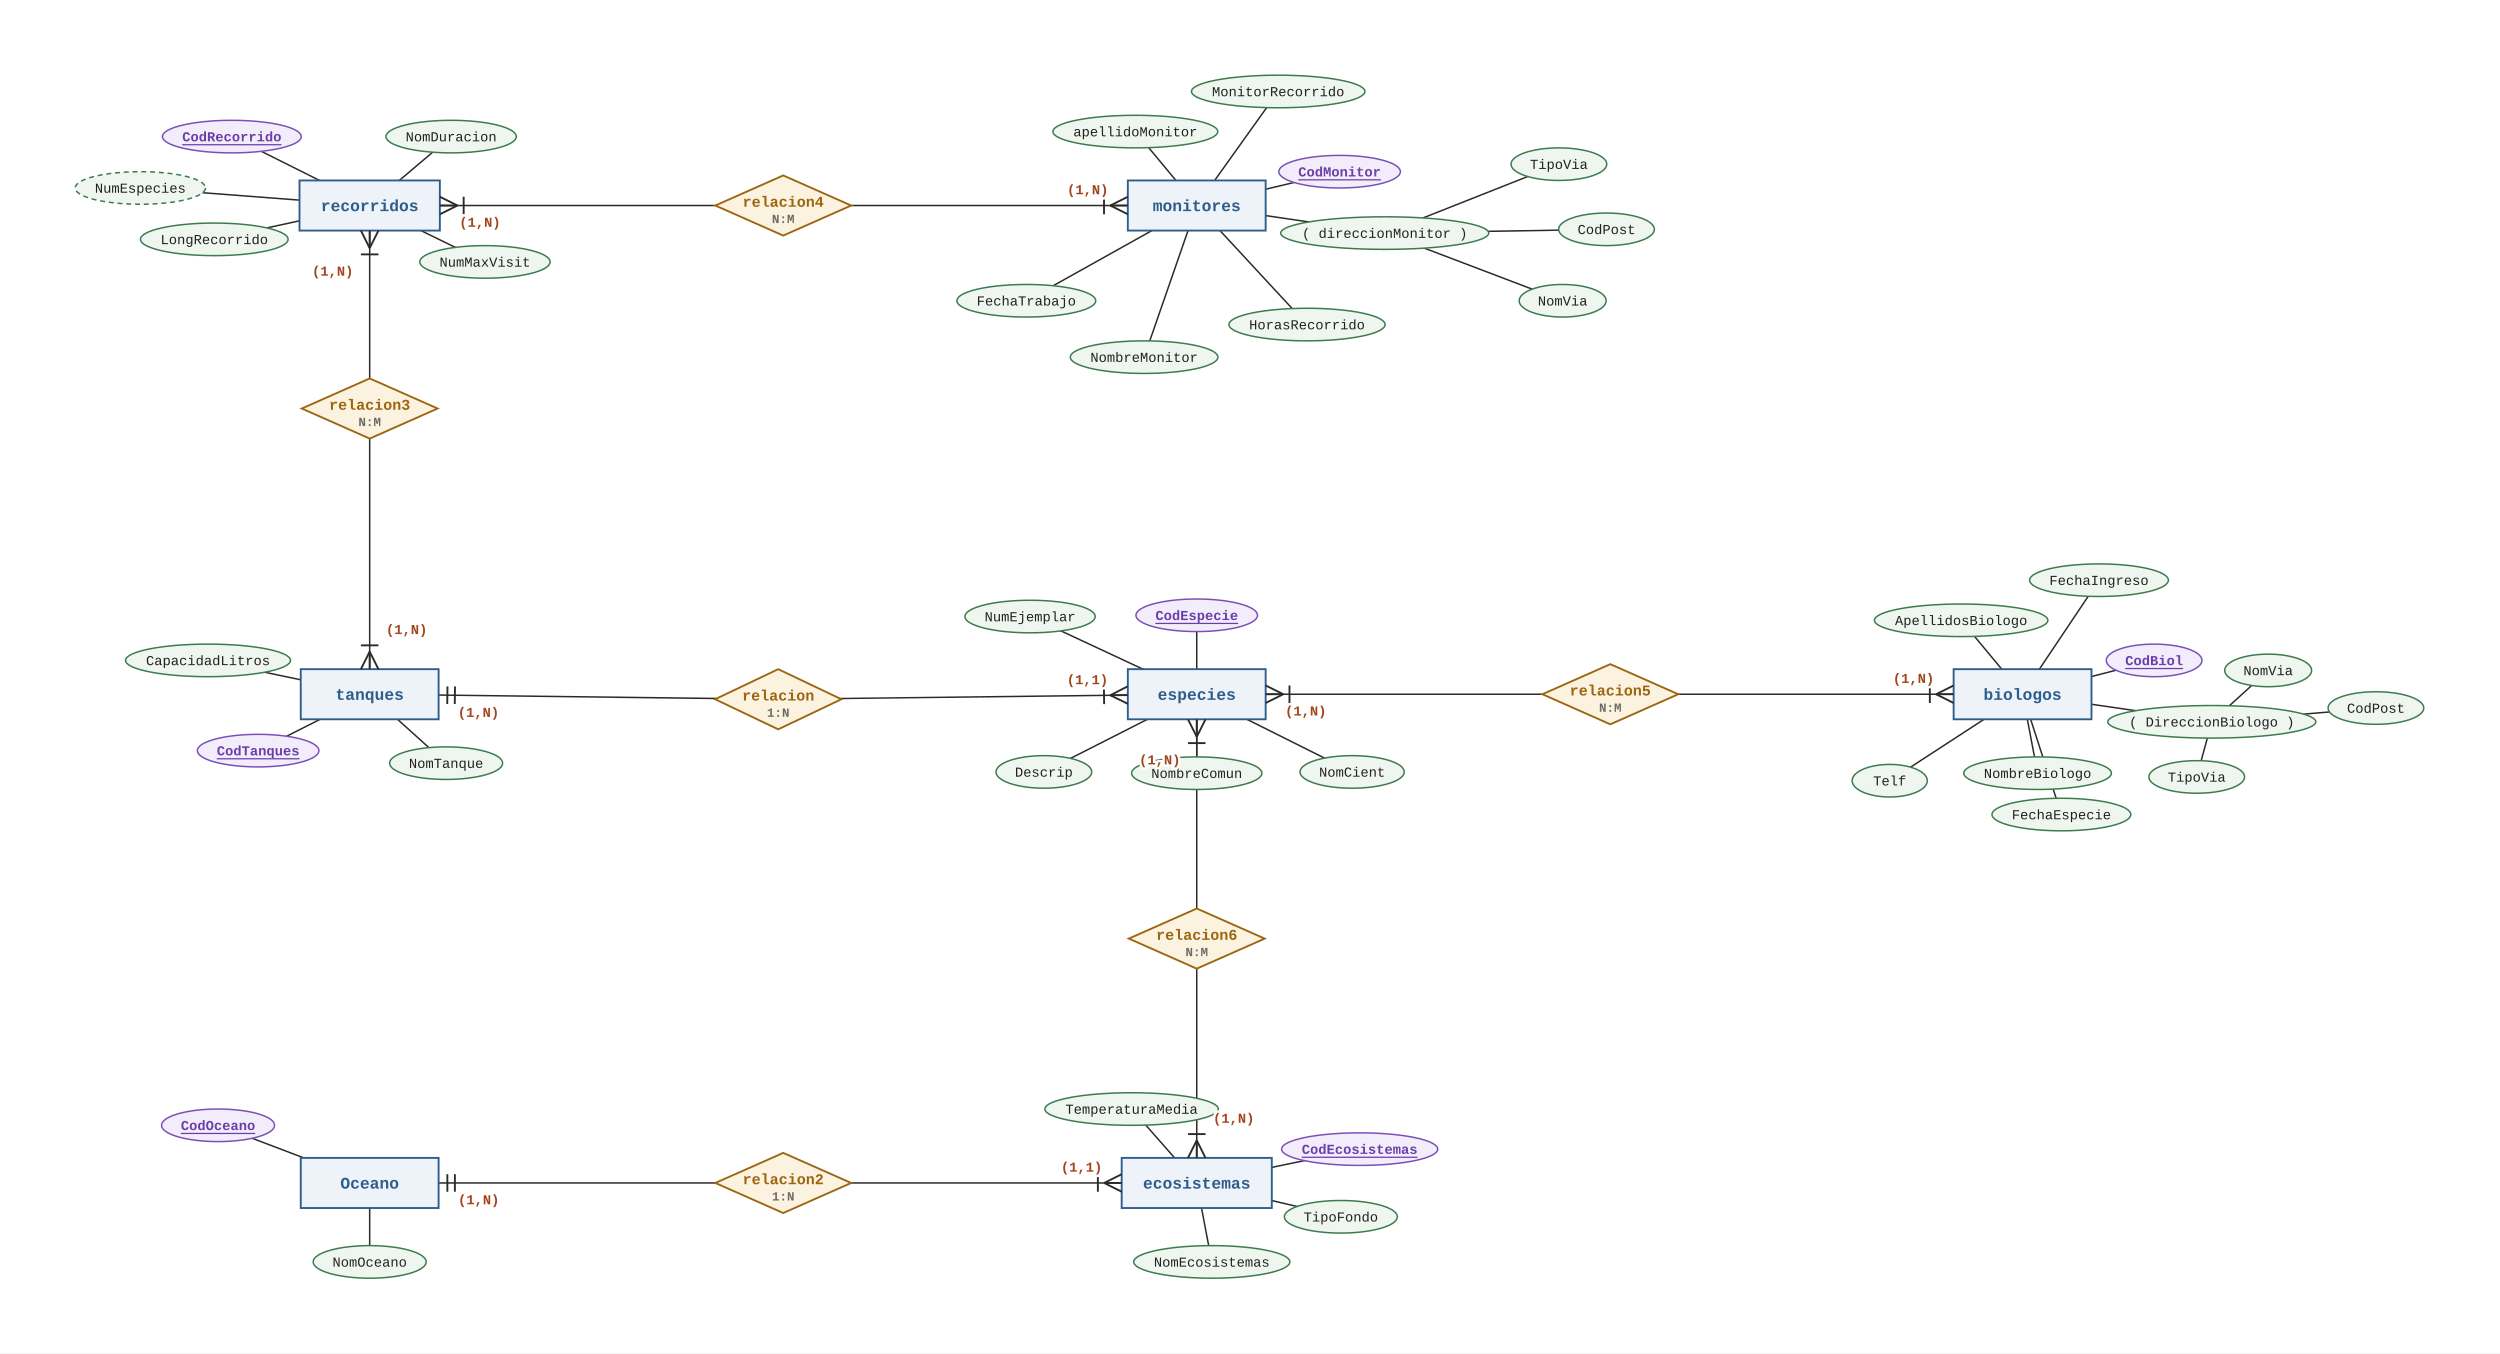
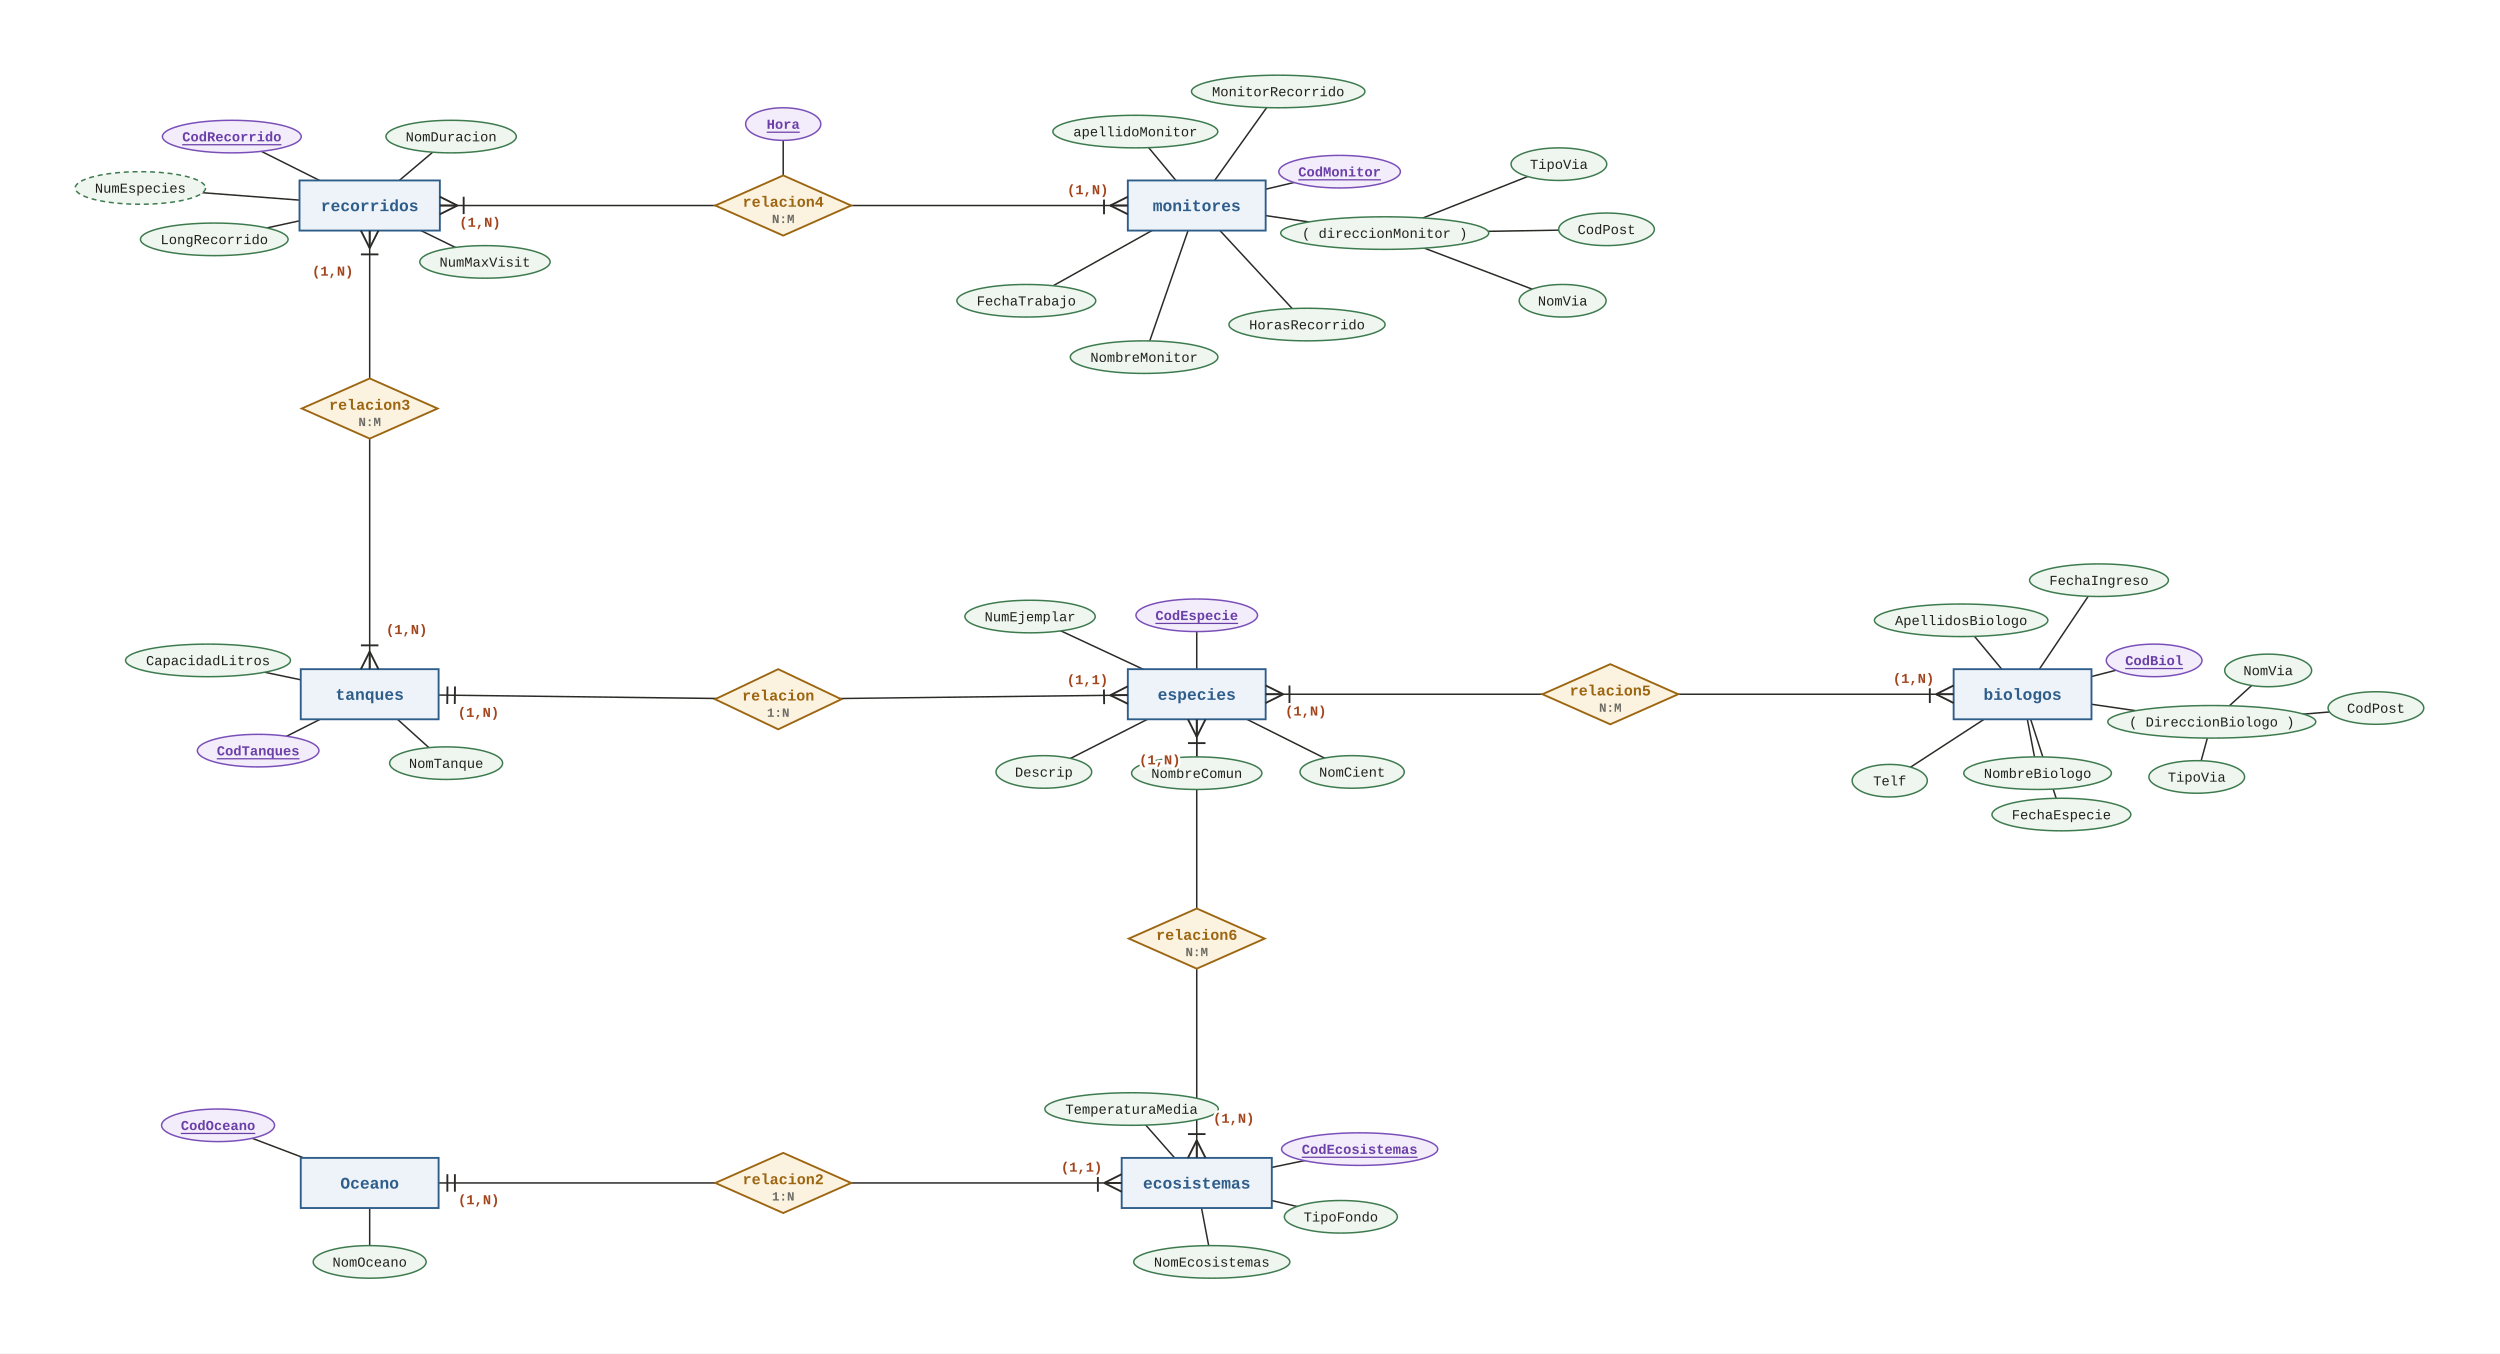
<svg xmlns="http://www.w3.org/2000/svg" viewBox="1983 1460 1995 1080" width="1995" height="1080">
  <style>.ln{stroke:#2B2A27;stroke-width:1.2}.mk{stroke:#2B2A27;stroke-width:1.5;fill:none}.mo{fill:#FFFFFF;stroke:#2B2A27;stroke-width:1.5}
.ent{fill:#EDF3F9;stroke:#2F5D8A;stroke-width:1.5}.dia{fill:#FBF2E0;stroke:#9C6510;stroke-width:1.5}.att{fill:#EEF6EF;stroke:#3D7A4E;stroke-width:1.2}.att.key{fill:#F3EDFB;stroke:#7A4FB8}.att.dr{stroke-dasharray:4 3}
.ent.in,.dia.in{fill:none}.dup{stroke:#C0362C;stroke-width:2.4}
.tx{fill:#22211F;font:11px Consolas,'JetBrains Mono','Courier New',monospace}.txk{fill:#6B3FA8;font-weight:600}.tb{font:600 13px Consolas,'JetBrains Mono','Courier New',monospace;fill:#2F5D8A}.tr{font:600 12px Consolas,'JetBrains Mono','Courier New',monospace;fill:#9C6510}.tt{font:600 10px Consolas,'JetBrains Mono','Courier New',monospace;fill:#6B6A64}
.ul{stroke:#6B3FA8;stroke-width:1}.ul.p{stroke-dasharray:3 2}.card{font:600 11px Consolas,'JetBrains Mono','Courier New',monospace;fill:#A2441C;paint-order:stroke;stroke:#FFFFFF;stroke-width:4px;stroke-linejoin:round}.cardq{fill:#6B6A64}
.tbox{fill:#FFFFFF;stroke:#A9B2C0;stroke-width:1}.thd{fill:#33557F}.thx{font:600 12.5px Consolas,'JetBrains Mono','Courier New',monospace;fill:#FFFFFF}.cx{font:11.5px Consolas,'JetBrains Mono','Courier New',monospace;fill:#22211F}.cpk{fill:#6B3FA8;font-weight:600}.cfk{fill:#A3304A}.cty{fill:#6B6A64;font-weight:400}.uq{font:600 9px Consolas,'JetBrains Mono','Courier New',monospace;fill:#2A7F8F}
.lk{stroke:#6B6A64;stroke-width:1.4;fill:none}.lk.dash{stroke-dasharray:6 4}.lkm{stroke:#6B6A64;stroke-width:1.5;fill:none}.lko{fill:#FFFFFF;stroke:#6B6A64;stroke-width:1.5}
.ipk{fill:#8E5FD0}.ifk{fill:#B4364E}.icol{fill:#2A7F8F}.inul{fill:none;stroke:#2A7F8F;stroke-width:1.3}
.rbox{fill:#FFFFFF;stroke:#22211F;stroke-width:1.1}.rnm{font:600 12.5px Consolas,'JetBrains Mono','Courier New',monospace;fill:#2F5D8A}.rcol{font:12px Consolas,'JetBrains Mono','Courier New',monospace;fill:#22211F}.rpk{font-weight:700;fill:#6B3FA8}.rfk{fill:#A3304A}.rul{stroke:#6B3FA8;stroke-width:1.1}
.rtag{font:600 9.5px Consolas,'JetBrains Mono','Courier New',monospace;fill:#6B6A64}.rarr{fill:none;stroke:#B4364E;stroke-width:1.1}.rhead{fill:#B4364E}
.ent.hd,.dia.hd{fill:none}.ktag{font:700 9px Consolas,'JetBrains Mono','Courier New',monospace;fill:#6B6A64}.rlab{fill:#FFFFFF;stroke:none;opacity:.92}.dia.assoc{stroke-dasharray:5 3}.ln.lid{stroke-width:2.2}.isal{fill:#9C6510}.skt{fill:#2F5D8A}
.thx.dup{fill:#FFC2BD}.cx.dup,.rnm.dup,.rcol.dup{fill:#C0362C;text-decoration:underline}
.note{stroke-width:1.2}.note-fold{stroke-width:1.2}.nc-y{fill:#FFF4C2;stroke:#D2AE36}.nc-b{fill:#DDEBFA;stroke:#7AA3D6}.nc-g{fill:#DFF2E1;stroke:#7DBB87}.nc-p{fill:#FBE1EC;stroke:#D98AAE}.note-fold{filter:brightness(.93)}.note-tx{font:12px 'Segoe UI',Arial,sans-serif;fill:#2B2A27}</style>
  <rect x="1983" y="1460" width="1995" height="1080" fill="#ffffff" />
  <line x1="2938" y1="2014" x2="2938" y2="2077" class="ln" />
  <line x1="2938" y1="2014" x2="3062" y2="2076" class="ln" />
  <line x1="2938" y1="2014" x2="2816" y2="2076" class="ln" />
  <line x1="2938" y1="2014" x2="2805" y2="1952" class="ln" />
  <line x1="2938" y1="2404" x2="2950" y2="2467" class="ln" />
  <line x1="2938" y1="2014" x2="2938" y2="1951" class="ln" />
  <line x1="2938" y1="2404" x2="3068" y2="2377" class="ln" />
  <line x1="2938" y1="2404" x2="2886" y2="2345" class="ln" />
  <line x1="2938" y1="2404" x2="3053" y2="2431" class="ln" />
  <line x1="2278" y1="2014" x2="2339" y2="2069" class="ln" />
  <line x1="2278" y1="2014" x2="2149" y2="1987" class="ln" />
  <line x1="2278" y1="1624" x2="2168" y2="1569" class="ln" />
  <line x1="2278" y1="1624" x2="2343" y2="1569" class="ln" />
  <line x1="2278" y1="1624" x2="2154" y2="1651" class="ln" />
  <line x1="2278" y1="1624" x2="2370" y2="1669" class="ln" />
  <line x1="2278" y1="1624" x2="2095" y2="1610" class="ln" />
  <line x1="2938" y1="1624" x2="2896" y2="1745" class="ln" />
  <line x1="2938" y1="1624" x2="2889" y2="1565" class="ln" />
  <line x1="2938" y1="1624" x2="3088" y2="1646" class="ln" />
  <line x1="2938" y1="1624" x2="2802" y2="1700" class="ln" />
  <line x1="3088" y1="1646" x2="3227" y2="1591" class="ln" />
  <line x1="3088" y1="1646" x2="3230" y2="1700" class="ln" />
  <line x1="3088" y1="1646" x2="3265" y2="1643" class="ln" />
  <line x1="2938" y1="1624" x2="3003" y2="1533" class="ln" />
  <line x1="3597" y1="2014" x2="3609" y2="2077" class="ln" />
  <line x1="3597" y1="2014" x2="3548" y2="1955" class="ln" />
  <line x1="3597" y1="2014" x2="3748" y2="2036" class="ln" />
  <line x1="3597" y1="2014" x2="3491" y2="2083" class="ln" />
  <line x1="3597" y1="2014" x2="3658" y2="1923" class="ln" />
  <line x1="3597" y1="2014" x2="3702" y2="1987" class="ln" />
  <line x1="2938" y1="1624" x2="3052" y2="1597" class="ln" />
  <line x1="3748" y1="2036" x2="3879" y2="2025" class="ln" />
  <line x1="3748" y1="2036" x2="3736" y2="2080" class="ln" />
  <line x1="3748" y1="2036" x2="3793" y2="1995" class="ln" />
  <line x1="2278" y1="2014" x2="2189" y2="2059" class="ln" />
  <line x1="2604" y1="2018" x2="2938" y2="2014" class="ln" />
  <line x1="2604" y1="2018" x2="2278" y2="2014" class="ln" />
  <line x1="2278" y1="2404" x2="2157" y2="2358" class="ln" />
  <line x1="2278" y1="2404" x2="2278" y2="2467" class="ln" />
  <line x1="2608" y1="2404" x2="2278" y2="2404" class="ln" />
  <line x1="2608" y1="2404" x2="2938" y2="2404" class="ln" />
  <line x1="2278" y1="1786" x2="2278" y2="1624" class="ln" />
  <line x1="2278" y1="1786" x2="2278" y2="2014" class="ln" />
  <line x1="2608" y1="1624" x2="2938" y2="1624" class="ln" />
  <line x1="2608" y1="1624" x2="2278" y2="1624" class="ln" />
  <line x1="2938" y1="1624" x2="3026" y2="1719" class="ln" />
  <line x1="3268" y1="2014" x2="2938" y2="2014" class="ln" />
  <line x1="3268" y1="2014" x2="3597" y2="2014" class="ln" />
  <line x1="3597" y1="2014" x2="3628" y2="2110" class="ln" />
  <line x1="2938" y1="2209" x2="2938" y2="2404" class="ln" />
  <line x1="2938" y1="2209" x2="2938" y2="2014" class="ln" />
+   <line x1="2608" y1="1624" x2="2608" y2="1559" class="ln" />
  <g class="node" data-id="nmwmlq3st1nugp1q">
    <rect x="2883" y="1994" width="110" height="40" class="ent" />
    <text x="2938" y="2018.5" text-anchor="middle" class="tb">especies</text>
  </g>
  <g class="node" data-id="nmwmlq9kf1nv612j">
    <ellipse cx="2938" cy="2077" rx="52" ry="13" class="att" />
    <text x="2938" y="2080.8" text-anchor="middle" class="tx">NombreComun</text>
  </g>
  <g class="node" data-id="nmwmlqhdt1nxv91i">
    <ellipse cx="3062" cy="2076" rx="41.6" ry="13" class="att" />
    <text x="3062" y="2079.8" text-anchor="middle" class="tx">NomCient</text>
  </g>
  <g class="node" data-id="nmwmlqosf1nzrpx4">
    <ellipse cx="2816" cy="2076" rx="38.2" ry="13" class="att" />
    <text x="2816" y="2079.8" text-anchor="middle" class="tx">Descrip</text>
  </g>
  <g class="node" data-id="nmwmls3cg1o16fms">
    <ellipse cx="2805" cy="1952" rx="52" ry="13" class="att" />
    <text x="2805" y="1955.8" text-anchor="middle" class="tx">NumEjemplar</text>
  </g>
  <g class="node" data-id="nmwmlsuwk1o544am">
    <rect x="2878.1" y="2384" width="119.8" height="40" class="ent" />
    <text x="2938" y="2408.5" text-anchor="middle" class="tb">ecosistemas</text>
  </g>
  <g class="node" data-id="nmwmlt76j1o6eex8">
    <ellipse cx="2950" cy="2467" rx="62.3" ry="13" class="att" />
    <text x="2950" y="2470.8" text-anchor="middle" class="tx">NomEcosistemas</text>
  </g>
  <g class="node" data-id="nmwmlu9zg1o8m304">
    <ellipse cx="2938" cy="1951" rx="48.5" ry="13" class="att key" />
    <text x="2938" y="1954.8" text-anchor="middle" class="tx txk">CodEspecie</text>
    <line x1="2905" y1="1957.5" x2="2971" y2="1957.5" class="ul" />
  </g>
  <g class="node" data-id="nmwmluhgc1oa9xli">
    <ellipse cx="3068" cy="2377" rx="62.3" ry="13" class="att key" />
    <text x="3068" y="2380.8" text-anchor="middle" class="tx txk">CodEcosistemas</text>
    <line x1="3021.8" y1="2383.5" x2="3114.2" y2="2383.5" class="ul" />
  </g>
  <g class="node" data-id="nmwmlutc41ocqgp9">
    <ellipse cx="2886" cy="2345" rx="69.2" ry="13" class="att" />
    <text x="2886" y="2348.8" text-anchor="middle" class="tx">TemperaturaMedia</text>
  </g>
  <g class="node" data-id="nmwmlv8u81oe6z0t">
    <ellipse cx="3053" cy="2431" rx="45.1" ry="13" class="att" />
    <text x="3053" y="2434.8" text-anchor="middle" class="tx">TipoFondo</text>
  </g>
  <g class="node" data-id="nmwmlyn111oi5120">
    <rect x="2223" y="1994" width="110" height="40" class="ent" />
    <text x="2278" y="2018.5" text-anchor="middle" class="tb">tanques</text>
  </g>
  <g class="node" data-id="nmwmlz73o1ojqecn">
    <ellipse cx="2339" cy="2069" rx="45.1" ry="13" class="att" />
    <text x="2339" y="2072.8" text-anchor="middle" class="tx">NomTanque</text>
  </g>
  <g class="node" data-id="nmwmlzhpm1olqsv8">
    <ellipse cx="2149" cy="1987" rx="65.8" ry="13" class="att" />
    <text x="2149" y="1990.8" text-anchor="middle" class="tx">CapacidadLitros</text>
  </g>
  <g class="node" data-id="nmwmm04rg1on2ew7">
    <rect x="2222" y="1604" width="112" height="40" class="ent" />
    <text x="2278" y="1628.5" text-anchor="middle" class="tb">recorridos</text>
  </g>
  <g class="node" data-id="nmwmm0hhz1oo2zof">
    <ellipse cx="2168" cy="1569" rx="55.4" ry="13" class="att key" />
    <text x="2168" y="1572.8" text-anchor="middle" class="tx txk">CodRecorrido</text>
    <line x1="2128.4" y1="1575.5" x2="2207.6" y2="1575.5" class="ul" />
  </g>
  <g class="node" data-id="nmwmm0rak1oq5dvb">
    <ellipse cx="2343" cy="1569" rx="52" ry="13" class="att" />
    <text x="2343" y="1572.8" text-anchor="middle" class="tx">NomDuracion</text>
  </g>
  <g class="node" data-id="nmwmm1q3u1os6477">
    <ellipse cx="2154" cy="1651" rx="58.9" ry="13" class="att" />
    <text x="2154" y="1654.8" text-anchor="middle" class="tx">LongRecorrido</text>
  </g>
  <g class="node" data-id="nmwmm2jk21ou8le7">
    <ellipse cx="2370" cy="1669" rx="52" ry="13" class="att" />
    <text x="2370" y="1672.8" text-anchor="middle" class="tx">NumMaxVisit</text>
  </g>
  <g class="node" data-id="nmwmm30rn1owrddh">
    <ellipse cx="2095" cy="1610" rx="52" ry="13" class="att dr" />
    <text x="2095" y="1613.8" text-anchor="middle" class="tx">NumEspecies</text>
  </g>
  <g class="node" data-id="nmwmm43j01oyr75p">
    <rect x="2883" y="1604" width="110" height="40" class="ent" />
    <text x="2938" y="1628.5" text-anchor="middle" class="tb">monitores</text>
  </g>
  <g class="node" data-id="nmwmm4cck1ozzlka">
    <ellipse cx="2896" cy="1745" rx="58.9" ry="13" class="att" />
    <text x="2896" y="1748.8" text-anchor="middle" class="tx">NombreMonitor</text>
  </g>
  <g class="node" data-id="nmwmm4saa1p1wcw0">
    <ellipse cx="2889" cy="1565" rx="65.8" ry="13" class="att" />
    <text x="2889" y="1568.8" text-anchor="middle" class="tx">apellidoMonitor</text>
  </g>
  <g class="node" data-id="nmwmm4ufe1p3042t">
    <ellipse cx="3088" cy="1646" rx="83" ry="13" class="att" />
    <text x="3088" y="1649.8" text-anchor="middle" class="tx">( direccionMonitor )</text>
  </g>
  <g class="node" data-id="nmwmm55un1p5k8r1">
    <ellipse cx="2802" cy="1700" rx="55.4" ry="13" class="att" />
    <text x="2802" y="1703.8" text-anchor="middle" class="tx">FechaTrabajo</text>
  </g>
  <g class="node" data-id="nmwmm5zat1p78uws">
    <ellipse cx="3227" cy="1591" rx="38.2" ry="13" class="att" />
    <text x="3227" y="1594.8" text-anchor="middle" class="tx">TipoVia</text>
  </g>
  <g class="node" data-id="nmwmm63gt1p9plnq">
    <ellipse cx="3230" cy="1700" rx="34.7" ry="13" class="att" />
    <text x="3230" y="1703.8" text-anchor="middle" class="tx">NomVia</text>
  </g>
  <g class="node" data-id="nmwmm668f1pbqrzq">
    <ellipse cx="3265" cy="1643" rx="38.2" ry="13" class="att" />
    <text x="3265" y="1646.8" text-anchor="middle" class="tx">CodPost</text>
  </g>
  <g class="node" data-id="nmwmm7n781pf4ok1">
    <ellipse cx="3003" cy="1533" rx="69.2" ry="13" class="att" />
    <text x="3003" y="1536.8" text-anchor="middle" class="tx">MonitorRecorrido</text>
  </g>
  <g class="node" data-id="nmwmm81181pholdc">
    <rect x="3542" y="1994" width="110" height="40" class="ent" />
    <text x="3597" y="2018.5" text-anchor="middle" class="tb">biologos</text>
  </g>
  <g class="node" data-id="nmwmm88qc1pio2yb">
    <ellipse cx="3609" cy="2077" rx="58.9" ry="13" class="att" />
    <text x="3609" y="2080.8" text-anchor="middle" class="tx">NombreBiologo</text>
  </g>
  <g class="node" data-id="nmwmm8v6o1pkcwz3">
    <ellipse cx="3548" cy="1955" rx="69.2" ry="13" class="att" />
    <text x="3548" y="1958.8" text-anchor="middle" class="tx">ApellidosBiologo</text>
  </g>
  <g class="node" data-id="nmwmmatmr1pmsmsg">
    <ellipse cx="3748" cy="2036" rx="83" ry="13" class="att" />
    <text x="3748" y="2039.8" text-anchor="middle" class="tx">( DireccionBiologo )</text>
  </g>
  <g class="node" data-id="nmwmmcl0l1porlhl">
    <ellipse cx="3491" cy="2083" rx="30" ry="13" class="att" />
    <text x="3491" y="2086.8" text-anchor="middle" class="tx">Telf</text>
  </g>
  <g class="node" data-id="nmwmmcs231pqok2a">
    <ellipse cx="3658" cy="1923" rx="55.4" ry="13" class="att" />
    <text x="3658" y="1926.8" text-anchor="middle" class="tx">FechaIngreso</text>
  </g>
  <g class="node" data-id="nmwmmd6381pssyfu">
    <ellipse cx="3702" cy="1987" rx="38.2" ry="13" class="att key" />
    <text x="3702" y="1990.8" text-anchor="middle" class="tx txk">CodBiol</text>
    <line x1="3678.9" y1="1993.5" x2="3725.1" y2="1993.5" class="ul" />
  </g>
  <g class="node" data-id="nmwmmdeic1puypxf">
    <ellipse cx="3052" cy="1597" rx="48.5" ry="13" class="att key" />
    <text x="3052" y="1600.8" text-anchor="middle" class="tx txk">CodMonitor</text>
    <line x1="3019" y1="1603.5" x2="3085" y2="1603.5" class="ul" />
  </g>
  <g class="node" data-id="nmwmme4u41pwlxij">
    <ellipse cx="3879" cy="2025" rx="38.2" ry="13" class="att" />
    <text x="3879" y="2028.8" text-anchor="middle" class="tx">CodPost</text>
  </g>
  <g class="node" data-id="nmwmmf36c1pyyq8l">
    <ellipse cx="3736" cy="2080" rx="38.2" ry="13" class="att" />
    <text x="3736" y="2083.8" text-anchor="middle" class="tx">TipoVia</text>
  </g>
  <g class="node" data-id="nmwmmfeh71q05hvk">
    <ellipse cx="3793" cy="1995" rx="34.7" ry="13" class="att" />
    <text x="3793" y="1998.8" text-anchor="middle" class="tx">NomVia</text>
  </g>
  <g class="node" data-id="nmwmmgbbo1q2vvmu">
    <ellipse cx="2189" cy="2059" rx="48.5" ry="13" class="att key" />
    <text x="2189" y="2062.8" text-anchor="middle" class="tx txk">CodTanques</text>
    <line x1="2156" y1="2065.5" x2="2222" y2="2065.5" class="ul" />
  </g>
  <g class="node" data-id="nmwmminrg1q44jqm">
    <polygon points="2604,1994 2654.4,2018 2604,2042 2553.6,2018" class="dia" />
    <text x="2604" y="2019" text-anchor="middle" class="tr">relacion</text>
    <text x="2604" y="2032" text-anchor="middle" class="tt">1:N</text>
  </g>
  <g class="node" data-id="nmwmmlkwk1q7lmry">
    <rect x="2223" y="2384" width="110" height="40" class="ent" />
    <text x="2278" y="2408.5" text-anchor="middle" class="tb">Oceano</text>
  </g>
  <g class="node" data-id="nmwmmm03o1q8o4i6">
    <ellipse cx="2157" cy="2358" rx="45.1" ry="13" class="att key" />
    <text x="2157" y="2361.8" text-anchor="middle" class="tx txk">CodOceano</text>
    <line x1="2127.3" y1="2364.5" x2="2186.7" y2="2364.5" class="ul" />
  </g>
  <g class="node" data-id="nmwmmm4691qa7ywm">
    <ellipse cx="2278" cy="2467" rx="45.1" ry="13" class="att" />
    <text x="2278" y="2470.8" text-anchor="middle" class="tx">NomOceano</text>
  </g>
  <g class="node" data-id="nmwmmmo701qcfmvz">
    <polygon points="2608,2380 2662.2,2404 2608,2428 2553.8,2404" class="dia" />
    <text x="2608" y="2405" text-anchor="middle" class="tr">relacion2</text>
    <text x="2608" y="2418" text-anchor="middle" class="tt">1:N</text>
  </g>
  <g class="node" data-id="nmwmmoo6b1qfdfnk">
    <polygon points="2278,1762 2332.2,1786 2278,1810 2223.8,1786" class="dia" />
    <text x="2278" y="1787" text-anchor="middle" class="tr">relacion3</text>
    <text x="2278" y="1800" text-anchor="middle" class="tt">N:M</text>
  </g>
  <g class="node" data-id="nmwmmqplg1qj8svq">
    <polygon points="2608,1600 2662.2,1624 2608,1648 2553.8,1624" class="dia" />
    <text x="2608" y="1625" text-anchor="middle" class="tr">relacion4</text>
    <text x="2608" y="1638" text-anchor="middle" class="tt">N:M</text>
  </g>
  <g class="node" data-id="nmwmmup371qqpa2k">
    <ellipse cx="3026" cy="1719" rx="62.3" ry="13" class="att" />
    <text x="3026" y="1722.8" text-anchor="middle" class="tx">HorasRecorrido</text>
  </g>
  <g class="node" data-id="nmwmmvlzg1qscxcj">
    <polygon points="3268,1990 3322.2,2014 3268,2038 3213.8,2014" class="dia" />
    <text x="3268" y="2015" text-anchor="middle" class="tr">relacion5</text>
    <text x="3268" y="2028" text-anchor="middle" class="tt">N:M</text>
  </g>
  <g class="node" data-id="nmwmmwbv81qvvnjq">
    <ellipse cx="3628" cy="2110" rx="55.4" ry="13" class="att" />
    <text x="3628" y="2113.8" text-anchor="middle" class="tx">FechaEspecie</text>
  </g>
  <g class="node" data-id="nmwmn0x4b1qxklrm">
    <polygon points="2938,2185 2992.2,2209 2938,2233 2883.8,2209" class="dia" />
    <text x="2938" y="2210" text-anchor="middle" class="tr">relacion6</text>
    <text x="2938" y="2223" text-anchor="middle" class="tt">N:M</text>
+   </g>
+   <g class="node" data-id="nmwmnn7or1r0skuz">
+     <ellipse cx="2608" cy="1559" rx="30" ry="13" class="att key" />
+     <text x="2608" y="1562.8" text-anchor="middle" class="tx txk">Hora</text>
+     <line x1="2594.8" y1="1565.5" x2="2621.2" y2="1565.5" class="ul" />
  </g>
  <line x1="2869" y1="2014.8" x2="2882.9" y2="2007.7" class="mk" />
  <line x1="2869" y1="2014.8" x2="2883" y2="2014.7" class="mk" />
  <line x1="2869" y1="2014.8" x2="2883.1" y2="2021.7" class="mk" />
  <line x1="2863.9" y1="2007.9" x2="2864.1" y2="2021.9" class="mk" />
  <line x1="2339.9" y1="2021.8" x2="2340.1" y2="2007.8" class="mk" />
  <line x1="2345.9" y1="2021.8" x2="2346.1" y2="2007.8" class="mk" />
  <line x1="2340" y1="2411" x2="2340" y2="2397" class="mk" />
  <line x1="2346" y1="2411" x2="2346" y2="2397" class="mk" />
  <line x1="2864.1" y1="2404" x2="2878.1" y2="2397" class="mk" />
  <line x1="2864.1" y1="2404" x2="2878.1" y2="2404" class="mk" />
  <line x1="2864.1" y1="2404" x2="2878.1" y2="2411" class="mk" />
  <line x1="2859.1" y1="2397" x2="2859.1" y2="2411" class="mk" />
  <line x1="2278" y1="1658" x2="2271" y2="1644" class="mk" />
  <line x1="2278" y1="1658" x2="2278" y2="1644" class="mk" />
  <line x1="2278" y1="1658" x2="2285" y2="1644" class="mk" />
  <line x1="2271" y1="1663" x2="2285" y2="1663" class="mk" />
  <line x1="2278" y1="1980" x2="2285" y2="1994" class="mk" />
  <line x1="2278" y1="1980" x2="2278" y2="1994" class="mk" />
  <line x1="2278" y1="1980" x2="2271" y2="1994" class="mk" />
  <line x1="2285" y1="1975" x2="2271" y2="1975" class="mk" />
  <line x1="2869" y1="1624" x2="2883" y2="1617" class="mk" />
  <line x1="2869" y1="1624" x2="2883" y2="1624" class="mk" />
  <line x1="2869" y1="1624" x2="2883" y2="1631" class="mk" />
  <line x1="2864" y1="1617" x2="2864" y2="1631" class="mk" />
  <line x1="2348" y1="1624" x2="2334" y2="1631" class="mk" />
  <line x1="2348" y1="1624" x2="2334" y2="1624" class="mk" />
  <line x1="2348" y1="1624" x2="2334" y2="1617" class="mk" />
  <line x1="2353" y1="1631" x2="2353" y2="1617" class="mk" />
  <line x1="3007" y1="2014" x2="2993" y2="2021" class="mk" />
  <line x1="3007" y1="2014" x2="2993" y2="2014" class="mk" />
  <line x1="3007" y1="2014" x2="2993" y2="2007" class="mk" />
  <line x1="3012" y1="2021" x2="3012" y2="2007" class="mk" />
  <line x1="3528" y1="2014" x2="3542" y2="2007" class="mk" />
  <line x1="3528" y1="2014" x2="3542" y2="2014" class="mk" />
  <line x1="3528" y1="2014" x2="3542" y2="2021" class="mk" />
  <line x1="3523" y1="2007" x2="3523" y2="2021" class="mk" />
  <line x1="2938" y1="2370" x2="2945" y2="2384" class="mk" />
  <line x1="2938" y1="2370" x2="2938" y2="2384" class="mk" />
  <line x1="2938" y1="2370" x2="2931" y2="2384" class="mk" />
  <line x1="2945" y1="2365" x2="2931" y2="2365" class="mk" />
  <line x1="2938" y1="2048" x2="2931" y2="2034" class="mk" />
  <line x1="2938" y1="2048" x2="2938" y2="2034" class="mk" />
  <line x1="2938" y1="2048" x2="2945" y2="2034" class="mk" />
  <line x1="2931" y1="2053" x2="2945" y2="2053" class="mk" />
  <text x="2850.8" y="2006" text-anchor="middle" class="card">(1,1)</text>
  <text x="2364.8" y="2032.1" text-anchor="middle" class="card">(1,N)</text>
  <text x="2365" y="2421" text-anchor="middle" class="card">(1,N)</text>
  <text x="2846.1" y="2395" text-anchor="middle" class="card">(1,1)</text>
  <text x="2265" y="1680" text-anchor="end" class="card">(1,N)</text>
  <text x="2291" y="1966" text-anchor="start" class="card">(1,N)</text>
  <text x="2851" y="1615" text-anchor="middle" class="card">(1,N)</text>
  <text x="2366" y="1641" text-anchor="middle" class="card">(1,N)</text>
  <text x="3025" y="2031" text-anchor="middle" class="card">(1,N)</text>
  <text x="3510" y="2005" text-anchor="middle" class="card">(1,N)</text>
  <text x="2951" y="2356" text-anchor="start" class="card">(1,N)</text>
  <text x="2925" y="2070" text-anchor="end" class="card">(1,N)</text>
</svg>
